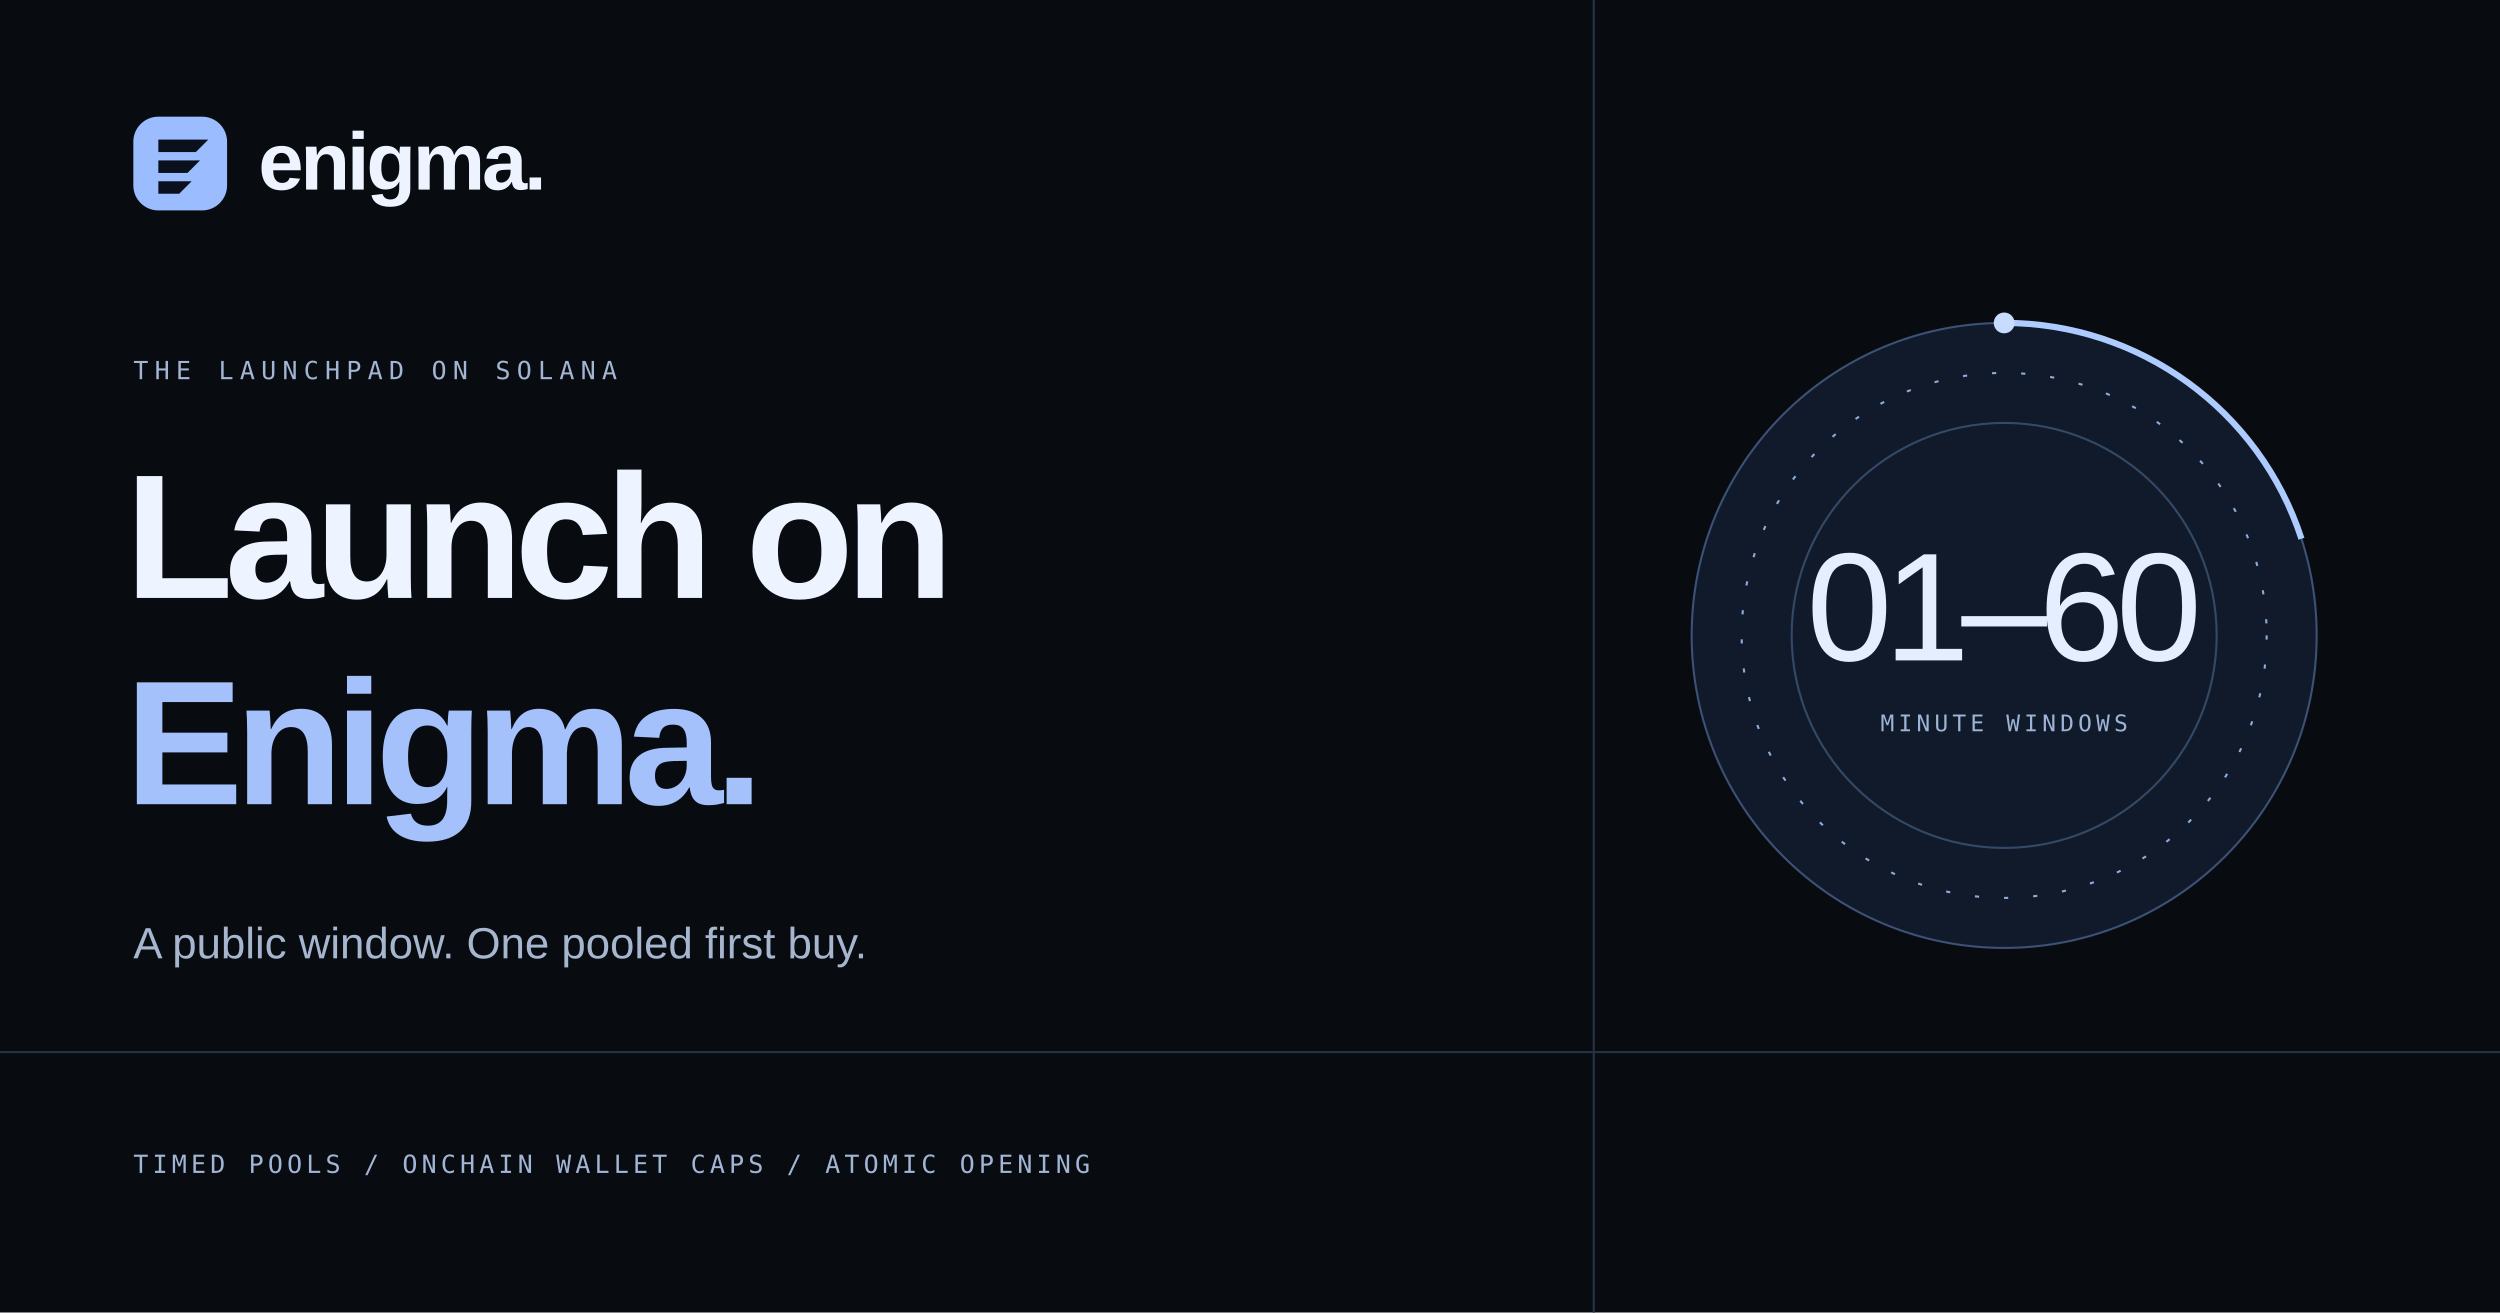
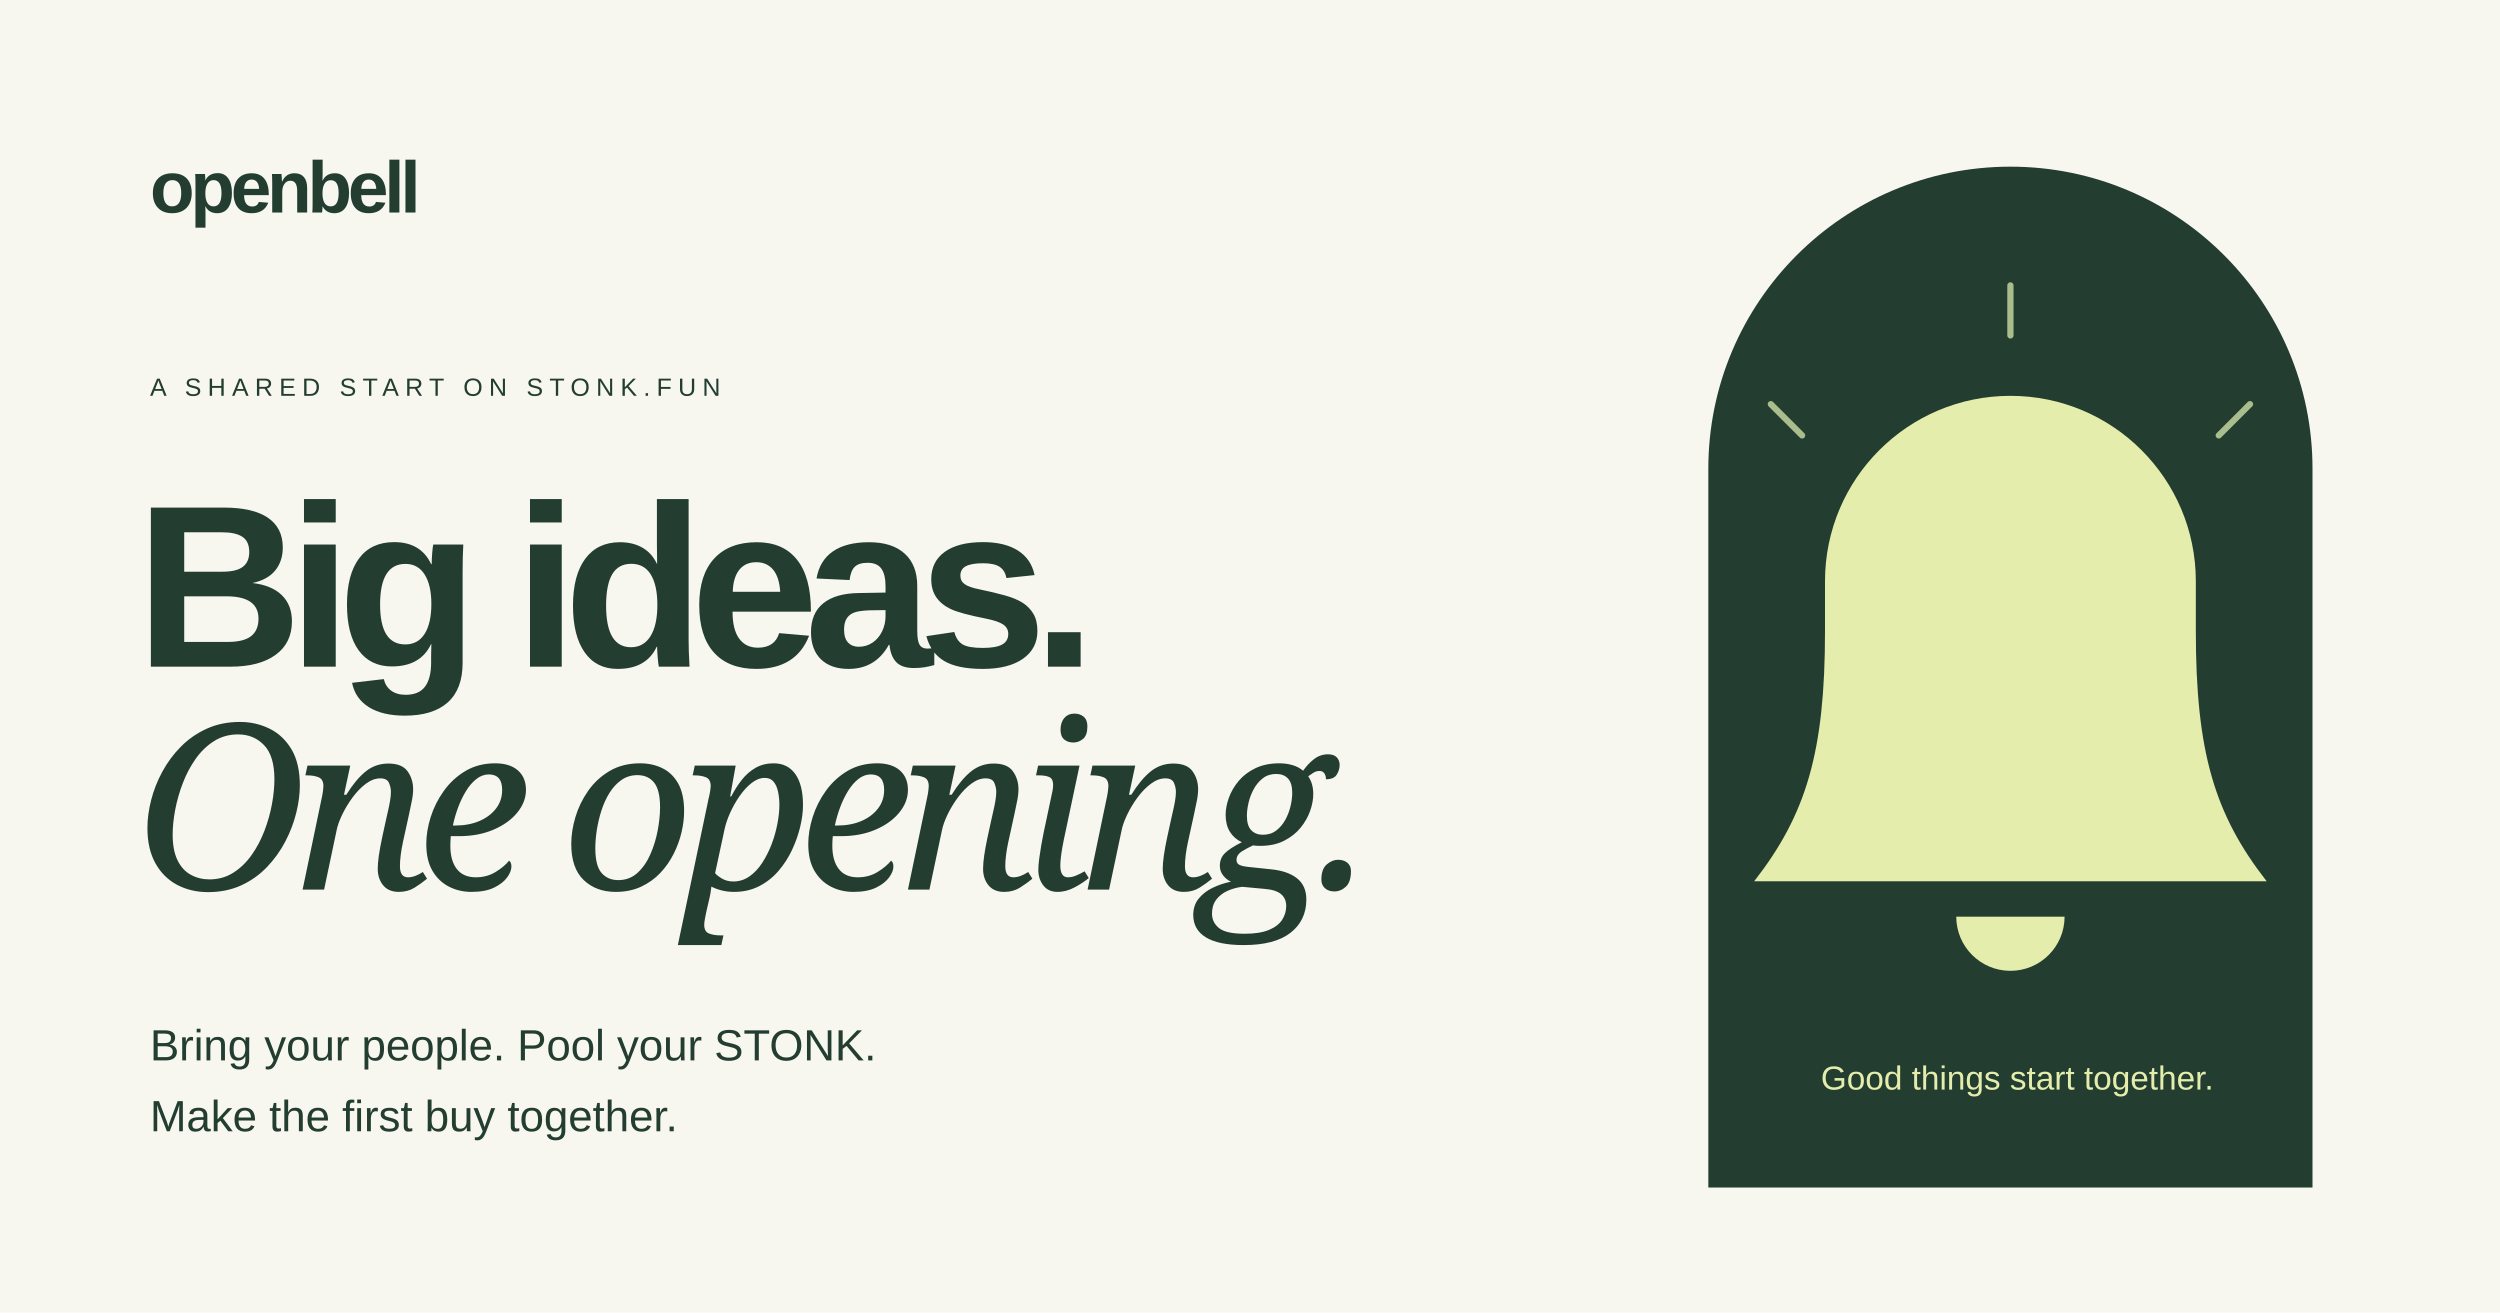
<svg xmlns="http://www.w3.org/2000/svg" width="1200" height="630" viewBox="0 0 1200 630">
-   <rect width="1200" height="630" fill="#080b10" />
-   <path d="M0 505h1200M765 0v630" stroke="#253247" />
-   <rect x="64" y="56" width="45" height="45" rx="12" fill="#9bbcff" />
-   <path d="M76 67h24l-6 6H76zm0 10h20l-6 6H76zm0 10h16l-6 6H76z" fill="#0a101c" />
-   <text x="124" y="91" font-family="Arial,sans-serif" font-size="39" font-weight="bold" letter-spacing="-1.5" fill="#edf3ff">enigma.</text>
-   <text x="64" y="182" font-family="monospace" font-size="12" letter-spacing="3" fill="#a3b5d3">THE LAUNCHPAD ON SOLANA</text>
-   <text x="60" y="287" font-family="Arial,sans-serif" font-size="85" font-weight="bold" letter-spacing="-4" fill="#edf3ff">Launch on</text>
-   <text x="60" y="386" font-family="Arial,sans-serif" font-size="85" font-weight="bold" letter-spacing="-4" fill="#a4c1fc">Enigma.</text>
-   <text x="64" y="460" font-family="Arial,sans-serif" font-size="21" fill="#a6b6cf">A public window. One pooled first buy.</text>
-   <circle cx="962" cy="305" r="150" fill="#101a2a" stroke="#3b5175" />
-   <circle cx="962" cy="305" r="126" fill="none" stroke="#8daedb" stroke-dasharray="2 12" />
-   <circle cx="962" cy="305" r="102" fill="none" stroke="#344966" />
-   <path d="M962 155a150 150 0 0 1 142.7 103.6" stroke="#adcbff" stroke-width="3" fill="none" />
-   <circle cx="962" cy="155" r="5" fill="#c8dcff" />
-   <text x="962" y="317" text-anchor="middle" font-family="Arial,sans-serif" font-size="74" letter-spacing="-4" fill="#e5eeff">01–60</text>
-   <text x="962" y="351" text-anchor="middle" font-family="monospace" font-size="11" letter-spacing="2" fill="#9eb4d6">MINUTE WINDOWS</text>
-   <text x="64" y="563" font-family="monospace" font-size="12" letter-spacing="2" fill="#a1b5d5">TIMED POOLS / ONCHAIN WALLET CAPS / ATOMIC OPENING</text>
+   <rect width="1200" height="630" fill="#F7F6EF" />
+   <g fill="#233D31">
+     <text x="72" y="102" font-family="Arial,sans-serif" font-weight="bold" font-size="35" letter-spacing="-2">openbell</text>
+     <text x="72" y="190" font-family="Arial,sans-serif" font-size="12" letter-spacing="3">A SHARED START ON STONK.FUN</text>
+     <text x="65" y="320" font-family="Arial,sans-serif" font-size="111" font-weight="bold" letter-spacing="-7">Big ideas.</text>
+     <text x="65" y="427" font-family="Georgia,serif" font-style="italic" font-size="111" letter-spacing="-7">One opening.</text>
+     <text x="72" y="509" font-family="Arial,sans-serif" font-size="21">Bring your people. Pool your STONK.</text>
+     <text x="72" y="543" font-family="Arial,sans-serif" font-size="21">Make the first buy together.</text>
+   </g>
+   <path d="M820 570V225a145 145 0 0 1 290 0v345Z" fill="#233D31" />
+   <path d="M842 423c25-32 34-62 34-120v-24a89 89 0 0 1 178 0v24c0 58 9 88 34 120H842Z" fill="#E4EDAC" />
+   <path d="M939 440a26 26 0 0 0 52 0" fill="#E4EDAC" />
+   <path d="M965 137v24m-115 33 15 15m215-15-15 15" stroke="#AABD8C" stroke-width="3" stroke-linecap="round" />
+   <text x="874" y="523" fill="#E4EDAC" font-family="Arial,sans-serif" font-size="16">Good things start together.</text>
</svg>
